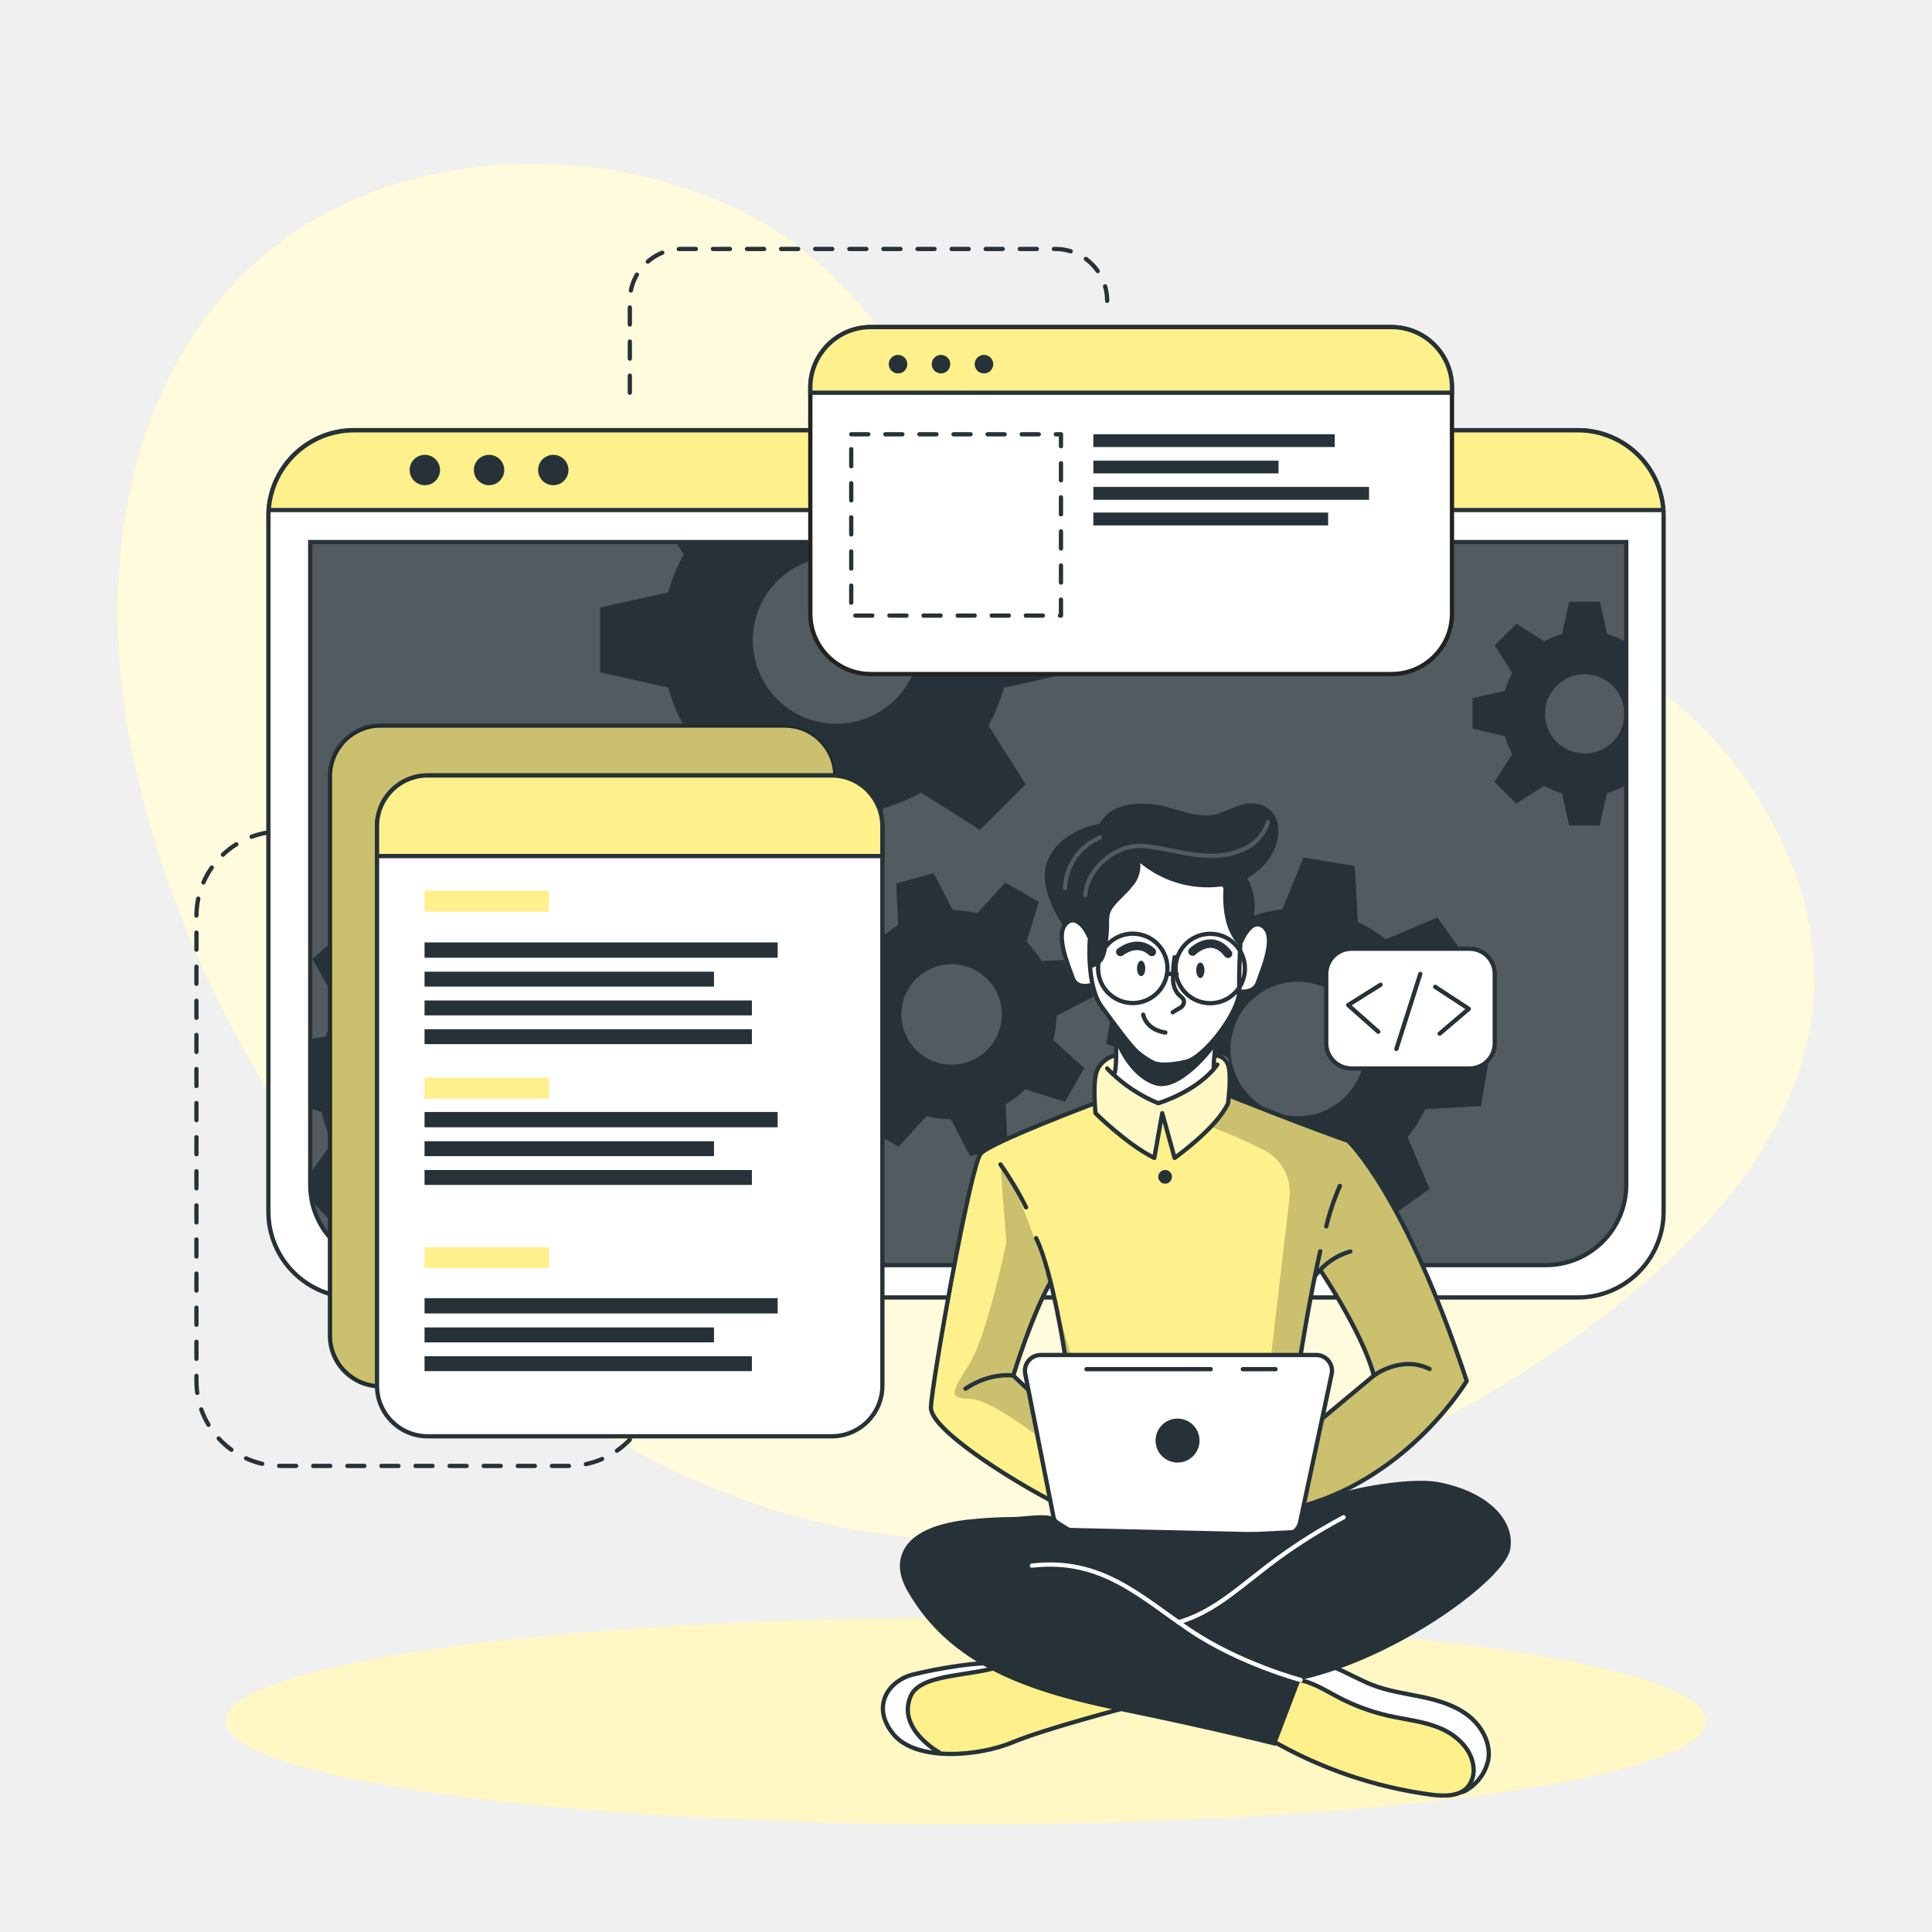
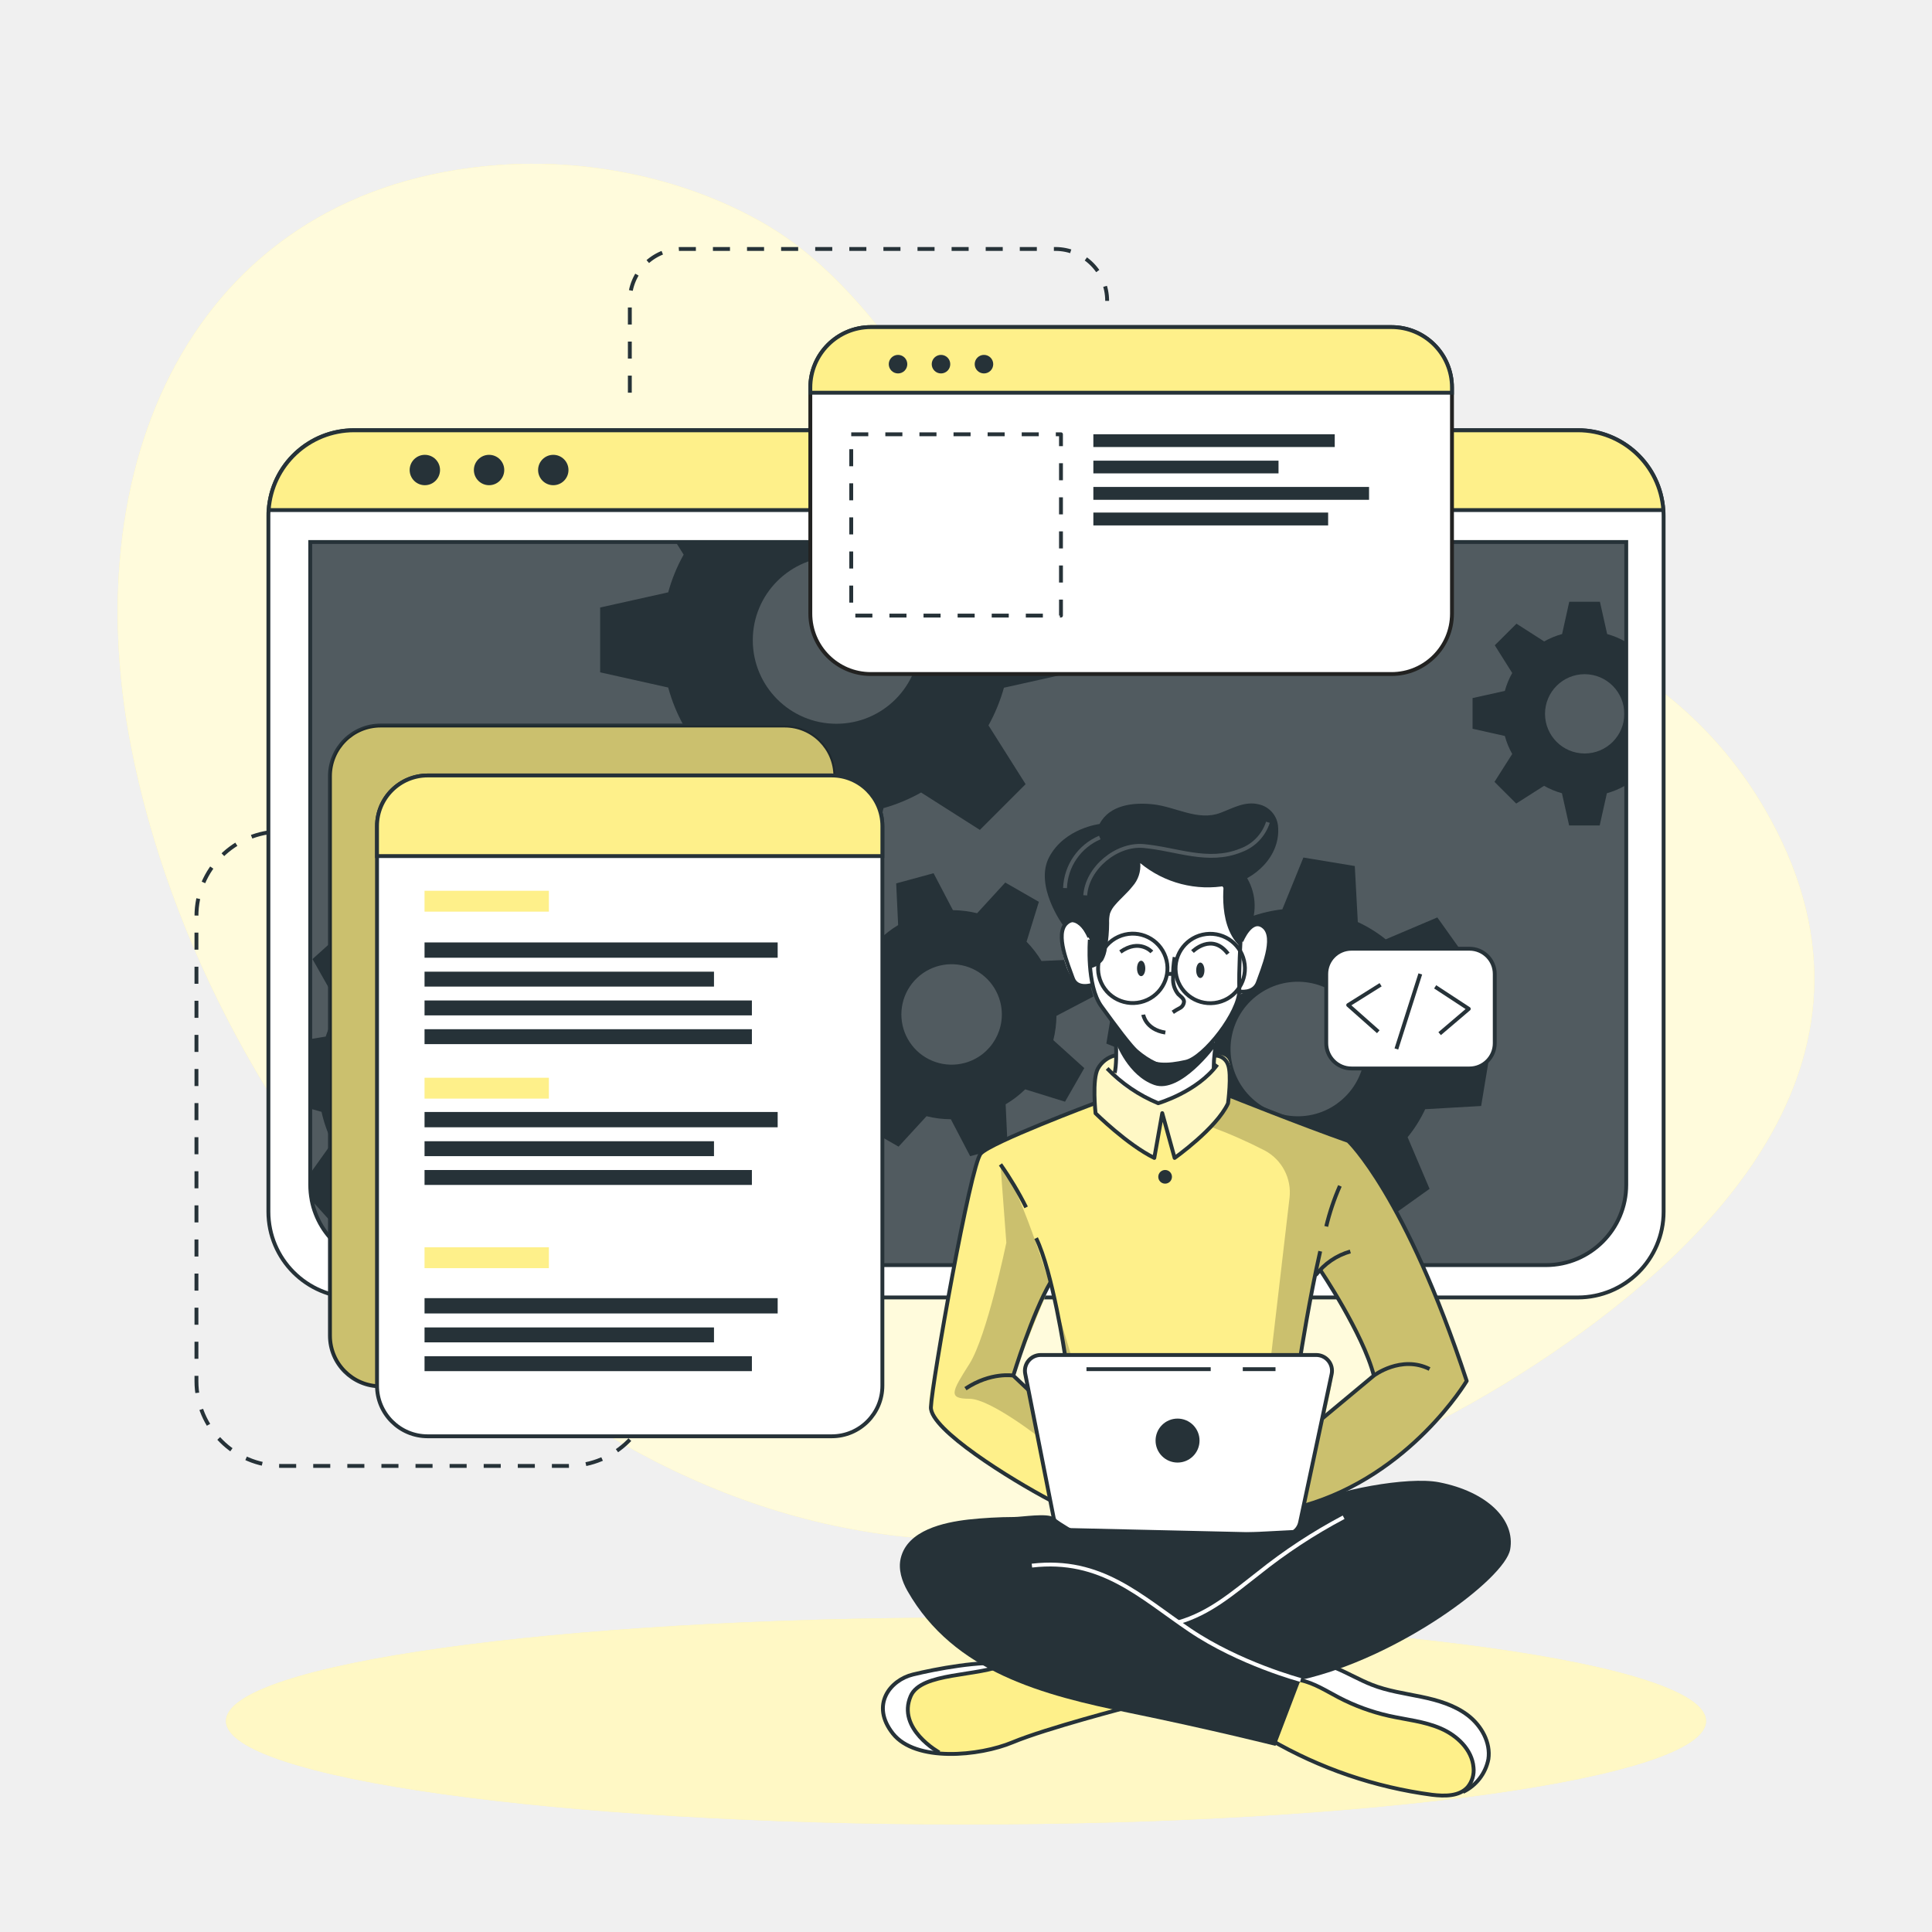
<svg xmlns="http://www.w3.org/2000/svg" viewBox="0 0 500 500">
  <g id="freepik--background-simple--inject-2">
    <path d="M456.55,209.11c-48.74-83.48-180.95-53.75-207.95-94.35C234.77,94,219.3,69.87,196.86,57.34c-21.39-12-46.19-16.21-67.81-14.63C51.84,48.36,19.11,117.44,33.94,193.3,53.74,294.49,143.44,397.86,250,398.58,305.74,399,359,379,400.7,350.87l.93-.63C443.33,321.85,493.77,272.84,456.55,209.11Z" style="fill:#FEF08A" />
    <path d="M456.55,209.11c-48.74-83.48-180.95-53.75-207.95-94.35C234.77,94,219.3,69.87,196.86,57.34c-21.39-12-46.19-16.21-67.81-14.63C51.84,48.36,19.11,117.44,33.94,193.3,53.74,294.49,143.44,397.86,250,398.58,305.74,399,359,379,400.7,350.87l.93-.63C443.33,321.85,493.77,272.84,456.55,209.11Z" style="fill:#fff;opacity:0.7" />
  </g>
  <g id="freepik--Lines--inject-2">
-     <path d="M78.19,215.18H72.77a21.93,21.93,0,0,0-21.93,21.93V357.45a21.93,21.93,0,0,0,21.93,21.93h74.36a21.93,21.93,0,0,0,21.93-21.93h0" style="fill:none;stroke:#263238;stroke-linecap:round;stroke-linejoin:round;stroke-width:1.103px;stroke-dasharray:4.412" />
-     <path d="M163,101.63V77.86A13.43,13.43,0,0,1,176.4,64.43h96.7a13.43,13.43,0,0,1,13.43,13.43h0" style="fill:none;stroke:#263238;stroke-linecap:round;stroke-linejoin:round;stroke-width:1.103px;stroke-dasharray:4.412" />
+     <path d="M78.19,215.18H72.77a21.93,21.93,0,0,0-21.93,21.93V357.45a21.93,21.93,0,0,0,21.93,21.93h74.36a21.93,21.93,0,0,0,21.93-21.93h0" style="fill:none;stroke:#263238;strokeLinecap:round;stroke-linejoin:round;strokeWidth:1.103px;stroke-dasharray:4.412" />
+     <path d="M163,101.63V77.86A13.43,13.43,0,0,1,176.4,64.43h96.7a13.43,13.43,0,0,1,13.43,13.43h0" style="fill:none;stroke:#263238;strokeLinecap:round;stroke-linejoin:round;strokeWidth:1.103px;stroke-dasharray:4.412" />
  </g>
  <g id="freepik--Shadow--inject-2">
    <ellipse cx="250" cy="445.4" rx="191.52" ry="26.76" style="fill:#FEF08A" />
    <ellipse cx="250" cy="445.4" rx="191.52" ry="26.76" style="fill:#fff;opacity:0.5" />
  </g>
  <g id="freepik--Window--inject-2">
-     <path d="M430.54,133.52V313.58a22.2,22.2,0,0,1-22.19,22.2H91.65a22.2,22.2,0,0,1-22.19-22.2V133.52c0-.53,0-1,.07-1.56a22.18,22.18,0,0,1,22.12-20.64h316.7A22.18,22.18,0,0,1,430.47,132C430.52,132.48,430.54,133,430.54,133.52Z" style="fill:#fff;stroke:#263238;stroke-linecap:round;stroke-linejoin:round;stroke-width:1.103px" />
+     <path d="M430.54,133.52V313.58a22.2,22.2,0,0,1-22.19,22.2H91.65a22.2,22.2,0,0,1-22.19-22.2V133.52c0-.53,0-1,.07-1.56a22.18,22.18,0,0,1,22.12-20.64h316.7A22.18,22.18,0,0,1,430.47,132C430.52,132.48,430.54,133,430.54,133.52Z" style="fill:#fff;stroke:#263238;strokeLinecap:round;stroke-linejoin:round;strokeWidth:1.103px" />
    <path d="M80.26,140.28H420.87a0,0,0,0,1,0,0V306.61a20.8,20.8,0,0,1-20.8,20.8h-299a20.8,20.8,0,0,1-20.8-20.8V140.28a0,0,0,0,1,0,0Z" style="fill:#263238" />
    <path d="M420.88,140.28V306.61a20.69,20.69,0,0,1-20.57,20.8H100.83a20.69,20.69,0,0,1-20.57-20.8V140.28Z" style="fill:#fff;opacity:0.2" />
-     <path d="M430.47,132H69.53a22.18,22.18,0,0,1,22.12-20.64h316.7A22.18,22.18,0,0,1,430.47,132Z" style="fill:#FEF08A;stroke:#263238;stroke-miterlimit:10;stroke-width:1.103px" />
+     <path d="M430.47,132H69.53a22.18,22.18,0,0,1,22.12-20.64h316.7A22.18,22.18,0,0,1,430.47,132Z" style="fill:#FEF08A;stroke:#263238;stroke-miterlimit:10;strokeWidth:1.103px" />
    <path d="M113.88,121.64a3.93,3.93,0,1,1-3.93-3.93A3.93,3.93,0,0,1,113.88,121.64Z" style="fill:#263238" />
    <path d="M130.5,121.64a3.93,3.93,0,1,1-3.93-3.93A3.93,3.93,0,0,1,130.5,121.64Z" style="fill:#263238" />
    <circle cx="143.19" cy="121.64" r="3.93" style="fill:#263238" />
-     <path d="M420.87,140.28V306.61a20.8,20.8,0,0,1-20.8,20.8h-299a20.8,20.8,0,0,1-20.4-16.76v-.06a21,21,0,0,1-.38-4V140.28Z" style="fill:none;stroke:#263238;stroke-miterlimit:10;stroke-width:1.103px" />
+     <path d="M420.87,140.28V306.61a20.8,20.8,0,0,1-20.8,20.8h-299a20.8,20.8,0,0,1-20.4-16.76v-.06a21,21,0,0,1-.38-4V140.28Z" style="fill:none;stroke:#263238;stroke-miterlimit:10;strokeWidth:1.103px" />
    <path d="M420.55,166a20.94,20.94,0,0,0-4.62-1.91l-1.87-8.35h-7.94l-1.85,8.35a20.25,20.25,0,0,0-4.64,1.91l-7.17-4.59L386.85,167l4.51,7.17a20.35,20.35,0,0,0-1.91,4.64l-8.35,1.85v7.94l8.35,1.87a20,20,0,0,0,1.91,4.66l-4.59,7.22,5.62,5.61,7.21-4.59a20.39,20.39,0,0,0,4.63,1.92l1.86,8.34H414l1.86-8.34a20.78,20.78,0,0,0,4.62-1.92l.37.24V165.8Zm-10.44,29a10.26,10.26,0,1,1,10.26-10.25A10.25,10.25,0,0,1,410.11,195Z" style="fill:#263238" />
    <path d="M277.45,174.05V157.31l-17.6-3.91a45.51,45.51,0,0,0-4-9.77l2.13-3.35h-83.1l2.05,3.26a43,43,0,0,0-4,9.76l-17.61,3.92V174l17.61,3.93a43.65,43.65,0,0,0,4,9.84l-9.67,15.21,11.85,11.84,15.2-9.68a44.38,44.38,0,0,0,9.77,4.05L208,226.74H224.7l3.94-17.59a44.64,44.64,0,0,0,9.74-4.05l15.21,9.68,11.84-11.84-9.61-15.21a45.87,45.87,0,0,0,4-9.75Zm-61,13.26a21.63,21.63,0,1,1,21.63-21.63A21.62,21.62,0,0,1,216.45,187.31Z" style="fill:#263238" />
    <path d="M166.38,289l.71-13.29-13.77-3.88a37.21,37.21,0,0,0-2.82-7.9l8.32-11.68-8.92-9.89-12.46,7a36.51,36.51,0,0,0-7.59-3.63l-2.38-14.12L114.19,231l-3.84,13.81a35,35,0,0,0-7.9,2.8l-11.67-8.31-9.91,8.91,7.06,12.47a35,35,0,0,0-3.64,7.58l-4,.66v18l2.92.82A34.6,34.6,0,0,0,86,295.65l-5.74,8.05.38,6.89v.06l5.93,6.57,12.48-7.05a34.66,34.66,0,0,0,7.61,3.67L109,327.4h0l.11.57,13.28.7.35-1.27h0l3.49-12.53a35.53,35.53,0,0,0,7.94-2.8l11.65,8.3,9.9-8.9-7-12.48a34.53,34.53,0,0,0,3.59-7.57Zm-35.27-20.75a17.2,17.2,0,1,0-1.28,24.28A17.2,17.2,0,0,0,131.11,268.29Z" style="fill:#263238" />
    <path d="M272.6,269.19a27.25,27.25,0,0,0,.81-6.29l9.55-5-2.64-9.69-10.78.5a27.27,27.27,0,0,0-3.87-5l3.19-10.31-8.7-5-7.28,7.94a28.8,28.8,0,0,0-6.27-.8l-5-9.55-9.68,2.63.51,10.79a27.24,27.24,0,0,0-5,3.87l-10.32-3.19-5,8.69,8,7.27a26,26,0,0,0-.79,6.27l-9.57,5,2.64,9.68,10.8-.51a25.39,25.39,0,0,0,3.85,5l-3.21,10.26,8.71,5,7.24-7.88a26.12,26.12,0,0,0,6.29.79l5,9.56,9.68-2.63-.43-9.22-.07-1.58a26.41,26.41,0,0,0,5.06-3.87l10.31,3.2,4.26-7.44.72-1.26Zm-22.87,5.88a13,13,0,1,1,9.1-15.9A13,13,0,0,1,249.73,275.07Z" style="fill:#263238" />
    <path d="M383.32,286.23l2.2-13.3-13.46-5.41a35.27,35.27,0,0,0-1.93-8.3l9.69-10.79-7.84-11-13.36,5.67a35.38,35.38,0,0,0-7.22-4.48l-.78-14.49-13.3-2.2-5.45,13.4a37.15,37.15,0,0,0-8.27,1.95l-10.82-9.69-10.95,7.84,5.68,13.35a36.24,36.24,0,0,0-4.05,6.29c-.15.31-.31.62-.45.93l-14.48.8-2.21,13.28,2.18.88,11.28,4.55a35.18,35.18,0,0,0,1.93,8.26L292,294.63l7.85,11,13.35-5.7a35.06,35.06,0,0,0,7.21,4.52l.75,14.42,13.29,2.2,5.44-13.3a35.13,35.13,0,0,0,8.28-1.94l10.8,9.69,11-7.85-5.68-13.36a34.78,34.78,0,0,0,4.55-7.25Zm-37.3-.6a17.41,17.41,0,1,1,4-24.29A17.41,17.41,0,0,1,346,285.63Z" style="fill:#263238" />
  </g>
  <g id="freepik--Graphics--inject-2">
-     <rect x="85.39" y="187.77" width="130.8" height="171.01" rx="13.11" style="fill:#FEF08A;stroke:#263238;stroke-miterlimit:10;stroke-width:1.103px" />
+     <rect x="85.39" y="187.77" width="130.8" height="171.01" rx="13.11" style="fill:#FEF08A;stroke:#263238;stroke-miterlimit:10;strokeWidth:1.103px" />
    <rect x="85.39" y="187.77" width="130.8" height="171.01" rx="13.11" style="opacity:0.2" />
-     <path d="M228.36,213.8V358.59a13.11,13.11,0,0,1-13.11,13.12H110.67a13.11,13.11,0,0,1-13.1-13.12V213.8a13.11,13.11,0,0,1,13.1-13.11H215.25A13.11,13.11,0,0,1,228.36,213.8Z" style="fill:#fff;stroke:#263238;stroke-linecap:round;stroke-linejoin:round;stroke-width:1.103px" />
-     <path d="M228.36,213.8v7.75H97.57V213.8a13.11,13.11,0,0,1,13.1-13.11H215.25A13.11,13.11,0,0,1,228.36,213.8Z" style="fill:#FEF08A;stroke:#263238;stroke-miterlimit:10;stroke-width:1.103px" />
+     <path d="M228.36,213.8V358.59a13.11,13.11,0,0,1-13.11,13.12H110.67a13.11,13.11,0,0,1-13.1-13.12V213.8a13.11,13.11,0,0,1,13.1-13.11H215.25A13.11,13.11,0,0,1,228.36,213.8Z" style="fill:#fff;stroke:#263238;strokeLinecap:round;stroke-linejoin:round;strokeWidth:1.103px" />
+     <path d="M228.36,213.8v7.75H97.57V213.8a13.11,13.11,0,0,1,13.1-13.11H215.25A13.11,13.11,0,0,1,228.36,213.8Z" style="fill:#FEF08A;stroke:#263238;stroke-miterlimit:10;strokeWidth:1.103px" />
    <rect x="109.87" y="230.53" width="32.18" height="5.4" style="fill:#FEF08A" />
    <rect x="109.87" y="278.92" width="32.18" height="5.4" style="fill:#FEF08A" />
    <rect x="109.87" y="322.8" width="32.18" height="5.4" style="fill:#FEF08A" />
    <rect x="109.87" y="243.9" width="91.39" height="3.96" style="fill:#263238" />
    <rect x="109.87" y="251.47" width="74.91" height="3.86" style="fill:#263238" />
    <rect x="109.87" y="258.92" width="84.72" height="3.86" style="fill:#263238" />
    <rect x="109.87" y="266.36" width="84.72" height="3.86" style="fill:#263238" />
    <rect x="109.87" y="287.78" width="91.39" height="3.96" style="fill:#263238" />
    <rect x="109.87" y="295.35" width="74.91" height="3.86" style="fill:#263238" />
    <rect x="109.87" y="302.8" width="84.72" height="3.86" style="fill:#263238" />
    <rect x="109.87" y="335.96" width="91.39" height="3.96" style="fill:#263238" />
    <rect x="109.87" y="343.54" width="74.91" height="3.86" style="fill:#263238" />
    <rect x="109.87" y="350.99" width="84.72" height="3.86" style="fill:#263238" />
-     <path d="M375.77,100.29v58.52a15.63,15.63,0,0,1-15.64,15.63H225.35a15.63,15.63,0,0,1-15.64-15.63V100.29a15.65,15.65,0,0,1,15.64-15.64H360.13A15.64,15.64,0,0,1,375.77,100.29Z" style="fill:#fff;stroke:#222221;stroke-miterlimit:10;stroke-width:1.103px" />
-     <path d="M375.77,100.29v1.34H209.71v-1.34a15.65,15.65,0,0,1,15.64-15.64H360.13A15.64,15.64,0,0,1,375.77,100.29Z" style="fill:#FEF08A;stroke:#263238;stroke-miterlimit:10;stroke-width:1.103px" />
+     <path d="M375.77,100.29v58.52a15.63,15.63,0,0,1-15.64,15.63H225.35a15.63,15.63,0,0,1-15.64-15.63V100.29a15.65,15.65,0,0,1,15.64-15.64H360.13A15.64,15.64,0,0,1,375.77,100.29Z" style="fill:#fff;stroke:#222221;stroke-miterlimit:10;strokeWidth:1.103px" />
+     <path d="M375.77,100.29v1.34H209.71v-1.34a15.65,15.65,0,0,1,15.64-15.64H360.13A15.64,15.64,0,0,1,375.77,100.29Z" style="fill:#FEF08A;stroke:#263238;stroke-miterlimit:10;strokeWidth:1.103px" />
    <path d="M234.11,95.94a2.4,2.4,0,1,1,0-3.39A2.41,2.41,0,0,1,234.11,95.94Z" style="fill:#263238" />
    <path d="M245.23,95.94a2.4,2.4,0,1,1,0-3.39A2.41,2.41,0,0,1,245.23,95.94Z" style="fill:#263238" />
    <path d="M256.35,95.94a2.4,2.4,0,1,1,0-3.39A2.41,2.41,0,0,1,256.35,95.94Z" style="fill:#263238" />
-     <rect x="220.3" y="112.39" width="54.28" height="46.92" style="fill:none;stroke:#263238;stroke-linecap:round;stroke-linejoin:round;stroke-width:1.103px;stroke-dasharray:4.412" />
+     <rect x="220.3" y="112.39" width="54.28" height="46.92" style="fill:none;stroke:#263238;strokeLinecap:round;stroke-linejoin:round;strokeWidth:1.103px;stroke-dasharray:4.412" />
    <rect x="282.96" y="112.39" width="62.47" height="3.3" style="fill:#263238" />
    <rect x="282.96" y="119.22" width="47.92" height="3.29" style="fill:#263238" />
    <rect x="282.96" y="126.02" width="71.35" height="3.33" style="fill:#263238" />
    <rect x="282.96" y="132.65" width="60.76" height="3.33" style="fill:#263238" />
-     <rect x="343.23" y="245.53" width="43.61" height="30.99" rx="6.53" style="fill:#fff;stroke:#263238;stroke-linecap:round;stroke-linejoin:round;stroke-width:1.103px" />
-     <polyline points="357.3 254.85 348.91 260.11 356.7 267.01" style="fill:none;stroke:#263238;stroke-linecap:round;stroke-linejoin:round;stroke-width:1.103px" />
-     <polyline points="372.58 267.51 380.12 261.09 371.42 255.39" style="fill:none;stroke:#263238;stroke-linecap:round;stroke-linejoin:round;stroke-width:1.103px" />
-     <line x1="361.38" y1="271.47" x2="367.57" y2="252.05" style="fill:none;stroke:#263238;stroke-linecap:round;stroke-linejoin:round;stroke-width:1.103px" />
+     <rect x="343.23" y="245.53" width="43.61" height="30.99" rx="6.53" style="fill:#fff;stroke:#263238;strokeLinecap:round;stroke-linejoin:round;strokeWidth:1.103px" />
+     <polyline points="357.3 254.85 348.91 260.11 356.7 267.01" style="fill:none;stroke:#263238;strokeLinecap:round;stroke-linejoin:round;strokeWidth:1.103px" />
+     <polyline points="372.58 267.51 380.12 261.09 371.42 255.39" style="fill:none;stroke:#263238;strokeLinecap:round;stroke-linejoin:round;strokeWidth:1.103px" />
+     <line x1="361.38" y1="271.47" x2="367.57" y2="252.05" style="fill:none;stroke:#263238;strokeLinecap:round;stroke-linejoin:round;strokeWidth:1.103px" />
  </g>
  <g id="freepik--Character--inject-2">
    <path d="M296.86,440.47s-29,8.31-33.05,9.75c-3.68,1.3-13.66,4.8-21.15,3.71a15.89,15.89,0,0,1-2.14-.46c-7.59-2.26-11-4.37-12-9.14s2.78-8.29,6.42-10.54,23.38-4.6,23.38-4.6l4.77,1.4h0Z" style="fill:#FEF08A" />
    <path d="M242.66,453.93a15.89,15.89,0,0,1-2.14-.46c-7.59-2.26-11-4.37-12-9.14s2.78-8.29,6.42-10.54,23.38-4.6,23.38-4.6l4.77,1.4c-4.32,2-20.4,3.09-23.91,5.11s-5.2,5.82-3.13,11C237.16,449.4,240.12,452.05,242.66,453.93Z" style="fill:#fff" />
-     <path d="M292.5,441.65s-21.78,5.64-30.42,9.25-25.11,5.19-31-2.25-.68-13.86,5.19-15.29,17.74-3.68,24.22-2.77" style="fill:none;stroke:#263238;stroke-linecap:round;stroke-linejoin:round;stroke-width:1.103px" />
-     <path d="M243.09,453.54s-11.08-6.08-7.4-14.6c2.72-6.28,17.5-4.92,24.82-8.35" style="fill:none;stroke:#263238;stroke-linecap:round;stroke-linejoin:round;stroke-width:1.103px" />
+     <path d="M292.5,441.65s-21.78,5.64-30.42,9.25-25.11,5.19-31-2.25-.68-13.86,5.19-15.29,17.74-3.68,24.22-2.77" style="fill:none;stroke:#263238;strokeLinecap:round;stroke-linejoin:round;strokeWidth:1.103px" />
+     <path d="M243.09,453.54s-11.08-6.08-7.4-14.6c2.72-6.28,17.5-4.92,24.82-8.35" style="fill:none;stroke:#263238;strokeLinecap:round;stroke-linejoin:round;strokeWidth:1.103px" />
    <path d="M385.19,455.28c-.3,3-1.35,5.81-4.35,7.58-2,1.18-4.84,1.88-8.91,1.84-10.17-.13-29.29-7.4-29.29-7.4l-17.9-9.9,9.31-14.73,2.55-4,6.58,1.48s5.45,3.09,10.93,5.55,18.79,3,23.48,6.77S385.7,450.34,385.19,455.28Z" style="fill:#FEF08A" />
    <path d="M385.19,455.28c-.3,3-1.35,5.81-4.35,7.58a13.39,13.39,0,0,0-.5-8.94c-2-4.49-8.51-8.45-17.07-9.11s-15.11-4.66-18.54-6.45c-2.68-1.39-8.33-4.43-10.68-5.69l2.55-4,6.58,1.48s5.45,3.09,10.93,5.55,18.79,3,23.48,6.77S385.7,450.34,385.19,455.28Z" style="fill:#fff" />
-     <path d="M328.71,450.18a112.86,112.86,0,0,0,41.9,14.31c3.26.39,7.05.45,9.23-2a6.82,6.82,0,0,0,1.5-5.11c-.39-4.6-4.26-8.24-8.5-10.07s-8.91-2.25-13.42-3.26a53.38,53.38,0,0,1-12.9-4.72c-3.24-1.69-6.37-3.74-9.94-4.5s-7.82.16-9.73,3.28" style="fill:none;stroke:#263238;stroke-linecap:round;stroke-linejoin:round;stroke-width:1.103px" />
-     <path d="M378.64,463.74a11.92,11.92,0,0,0,6.55-8.46c.65-4.33-1.82-8.69-5.29-11.35s-7.82-3.92-12.11-4.81S359.11,437.63,355,436c-6.27-2.46-12.46-7.3-19-5.57" style="fill:none;stroke:#263238;stroke-linecap:round;stroke-linejoin:round;stroke-width:1.103px" />
+     <path d="M328.71,450.18a112.86,112.86,0,0,0,41.9,14.31c3.26.39,7.05.45,9.23-2a6.82,6.82,0,0,0,1.5-5.11c-.39-4.6-4.26-8.24-8.5-10.07s-8.91-2.25-13.42-3.26a53.38,53.38,0,0,1-12.9-4.72c-3.24-1.69-6.37-3.74-9.94-4.5s-7.82.16-9.73,3.28" style="fill:none;stroke:#263238;strokeLinecap:round;stroke-linejoin:round;strokeWidth:1.103px" />
+     <path d="M378.64,463.74a11.92,11.92,0,0,0,6.55-8.46c.65-4.33-1.82-8.69-5.29-11.35s-7.82-3.92-12.11-4.81S359.11,437.63,355,436c-6.27-2.46-12.46-7.3-19-5.57" style="fill:none;stroke:#263238;strokeLinecap:round;stroke-linejoin:round;strokeWidth:1.103px" />
    <path d="M348.91,295.26l-30.29-11.52-.38-.15s.11-.8.2-2c.19-2.42.29-6.36-.85-7.69-1.69-2-6.47-.32-11.14-2.46s-13.3,1.69-13.3,1.69-6.24-1.15-9,3.35c-1.4,3.63-.92,9-.92,9l-.57.2c-3.61,1.35-23.25,8.74-27.4,11.71-4.59,3.25-9.67,36.62-11.3,46.42s-4.53,18.63-3.06,22,22.57,19.62,34.71,23.81,55.19,3,55.19,3,.7-.19,1.95-.59c7.28-2.34,33.11-12,46.82-34.68C379.59,357.39,366.31,313.86,348.91,295.26Zm-81.84,56.13c-2.23,1.58-1,7.7-1,7.7l-3.79-3.34,9.52-23.41,4.06,18S269.3,349.82,267.07,351.39Zm76.16,14.87c-1.05.54,3-10.71,1.08-13.26s-7.71-2.31-7.71-2.31l.49-3.07,3.43-17.6,1.14-1.35s11.78,20.19,13.89,27.31C355.55,356,342.71,366.26,343.23,366.26Z" style="fill:#FEF08A" />
    <path d="M291.72,222.25l-15.64,16.6s-2.15,1.91-1.3,6.72,2.85,9,4.36,9.28a21.37,21.37,0,0,0,3.62.32s3.35,7.26,5.73,10.11c0,0,.82,11.21.38,14.32,0,0,5.62,4.91,10.91,5.53s13.46-7.48,13.46-7.48l2-9.92s4.8-7.28,5.12-9.22,2.52-1.44,3.6-2.4,3.57-5.23,4-9.27.44-8.68-4.25-7.32c-4.07-1.09-1.52-9.69-1.52-9.69l-7.15-6.3Z" style="fill:#fff" />
    <path d="M318.62,283.74a17.67,17.67,0,0,1-.81,1.81c-2.58,4.86-13.82,14.13-13.82,14.13l-3.4-10.45-1.86,10.45c-3.75-1.64-15.19-11.55-15.19-11.55s-.39-.93-.86-2.38l.57-.2s-.48-5.41.92-9c2.74-4.5,9-3.35,9-3.35s8.63-3.83,13.3-1.69,9.45.48,11.14,2.46.65,9.66.65,9.66Z" style="fill:#fff;opacity:0.5" />
    <path d="M348.91,295.26l-30.29-11.52-.38-.15s.11-.8.2-2l-.63,3.93-4.48,6.08a124,124,0,0,1,14,6.16A12.28,12.28,0,0,1,333.73,310l-5.58,47.75-2.29,27.11,6.91,7.17c7.28-2.34,33.11-12,46.82-34.68C379.59,357.39,366.31,313.86,348.91,295.26Zm-5.68,71c-1.05.54,3-10.71,1.08-13.26s-7.71-2.31-7.71-2.31l.49-3.07,3.43-17.6,1.14-1.35s11.78,20.19,13.89,27.31C355.55,356,342.71,366.26,343.23,366.26Z" style="opacity:0.2" />
    <path d="M277.87,353l-4.71-15.74s-8.45-28.81-14.24-35.91l1.52,20.26s-5,24.2-9.57,31.39-5.59,9,0,9,19.2,10.84,19.2,10.84l-1.05-9ZM266,359.09l-3.79-3.34,9.52-23.41,4.06,18s-6.52-.49-8.75,1.08S266,359.09,266,359.09Z" style="opacity:0.2" />
-     <path d="M288.49,265.28s.86,8.49,0,12.37" style="fill:none;stroke:#263238;stroke-linecap:round;stroke-linejoin:round;stroke-width:1.103px" />
-     <path d="M314.11,276.51a36.53,36.53,0,0,1,.94-8.11" style="fill:none;stroke:#263238;stroke-linecap:round;stroke-linejoin:round;stroke-width:1.103px" />
-     <path d="M316.38,228.58s5.14,6.45,4.87,11.33-.65,10.66-.52,16.32-9.09,17.52-13.83,18.57-8.82,1.32-11.85-1.71-6.06-7.24-10-12.64-3-17.25-3-17.25" style="fill:none;stroke:#263238;stroke-linecap:round;stroke-linejoin:round;stroke-width:1.103px" />
-     <path d="M304,247.71a26.82,26.82,0,0,0-.4,5.37,6.05,6.05,0,0,0,1.32,4.2c.57.58,1.39,1.05,1.5,1.85a2,2,0,0,1-1.06,1.75,15.55,15.55,0,0,0-1.85,1.1" style="fill:none;stroke:#263238;stroke-linecap:round;stroke-linejoin:round;stroke-width:1.103px" />
-     <path d="M295.87,262.6s.59,3.83,5.72,4.63" style="fill:none;stroke:#263238;stroke-linecap:round;stroke-linejoin:round;stroke-width:1.103px" />
+     <path d="M288.49,265.28s.86,8.49,0,12.37" style="fill:none;stroke:#263238;strokeLinecap:round;stroke-linejoin:round;strokeWidth:1.103px" />
+     <path d="M314.11,276.51a36.53,36.53,0,0,1,.94-8.11" style="fill:none;stroke:#263238;strokeLinecap:round;stroke-linejoin:round;strokeWidth:1.103px" />
+     <path d="M316.38,228.58s5.14,6.45,4.87,11.33-.65,10.66-.52,16.32-9.09,17.52-13.83,18.57-8.82,1.32-11.85-1.71-6.06-7.24-10-12.64-3-17.25-3-17.25" style="fill:none;stroke:#263238;strokeLinecap:round;stroke-linejoin:round;strokeWidth:1.103px" />
+     <path d="M304,247.71a26.82,26.82,0,0,0-.4,5.37,6.05,6.05,0,0,0,1.32,4.2c.57.58,1.39,1.05,1.5,1.85a2,2,0,0,1-1.06,1.75,15.55,15.55,0,0,0-1.85,1.1" style="fill:none;stroke:#263238;strokeLinecap:round;stroke-linejoin:round;strokeWidth:1.103px" />
+     <path d="M295.87,262.6s.59,3.83,5.72,4.63" style="fill:none;stroke:#263238;strokeLinecap:round;stroke-linejoin:round;strokeWidth:1.103px" />
    <path d="M296.4,250.63c0,1.11-.48,2-1.07,2s-1.07-.89-1.07-2,.48-2,1.07-2S296.4,249.53,296.4,250.63Z" style="fill:#263238" />
    <path d="M311.71,251.11c0,1.11-.48,2-1.07,2s-1.07-.9-1.07-2,.48-2,1.07-2S311.71,250,311.71,251.11Z" style="fill:#263238" />
-     <path d="M308.62,246.26s5-5,9.19.58" style="fill:none;stroke:#263238;stroke-linecap:round;stroke-linejoin:round;stroke-width:2.206px" />
-     <path d="M298.09,246.36s-3.16-3.54-8.14,0" style="fill:none;stroke:#263238;stroke-linecap:round;stroke-linejoin:round;stroke-width:2.206px" />
+     <path d="M308.62,246.26s5-5,9.19.58" style="fill:none;stroke:#263238;strokeLinecap:round;stroke-linejoin:round;strokeWidth:2.206px" />
+     <path d="M298.09,246.36s-3.16-3.54-8.14,0" style="fill:none;stroke:#263238;strokeLinecap:round;stroke-linejoin:round;strokeWidth:2.206px" />
    <path d="M288.87,270s3.05,8.4,9.86,10.79,15.85-10,15.85-10l-.47-1.61s-5.93,7.7-12.52,6.39-13.1-10.25-13.1-10.25Z" style="fill:#263238" />
-     <path d="M282.76,254.85s-4.06,1.43-5.14-1.73-4.78-11.49-1.54-14.27,5.84,3.67,5.84,3.67" style="fill:none;stroke:#263238;stroke-linecap:round;stroke-linejoin:round;stroke-width:1.103px" />
-     <path d="M320.72,256.57s3.77.76,4.85-2.4,4.78-11.49,1.54-14.27-5.84,3.67-5.84,3.67" style="fill:none;stroke:#263238;stroke-linecap:round;stroke-linejoin:round;stroke-width:1.103px" />
+     <path d="M282.76,254.85s-4.06,1.43-5.14-1.73-4.78-11.49-1.54-14.27,5.84,3.67,5.84,3.67" style="fill:none;stroke:#263238;strokeLinecap:round;stroke-linejoin:round;strokeWidth:1.103px" />
+     <path d="M320.72,256.57s3.77.76,4.85-2.4,4.78-11.49,1.54-14.27-5.84,3.67-5.84,3.67" style="fill:none;stroke:#263238;strokeLinecap:round;stroke-linejoin:round;strokeWidth:1.103px" />
    <path d="M281.92,250.63a5.62,5.62,0,0,0,3.56-2.1,8.74,8.74,0,0,0,1-3.19,37.59,37.59,0,0,0,.56-6.44,8.81,8.81,0,0,1,.23-2.51,6.6,6.6,0,0,1,1.36-2.23c1.41-1.66,3.12-3.06,4.47-4.78a8,8,0,0,0,2-6,27.45,27.45,0,0,0,22.47,5.81c7.15-1.4,14-7.67,13.17-15.55a6.37,6.37,0,0,0-5-5.48c-3.53-.88-6.7,1-9.9,2.21-5.83,2.2-11.54-1.58-17.43-2.21-5-.55-11.23.08-13.85,5.09,0,0-9,1.06-13,8.5s3.57,17.73,3.57,17.73,3-3.68,6.93,3.76Z" style="fill:#263238" />
    <path d="M317,226.68s-2.34,12.2,3.77,18.11c0,0,1.34-3.67,2.69-4.57a14.13,14.13,0,0,0-1.07-13.54C317.87,219.58,317,226.68,317,226.68Z" style="fill:#263238" />
-     <path d="M328.14,212.8a11.49,11.49,0,0,1-7,7.27c-8.48,3.46-16.71-.37-25.21-1.12-6.93-.62-14.58,5.64-15.07,12.76" style="fill:none;stroke:#fff;stroke-linecap:round;stroke-linejoin:round;stroke-width:1.103px;opacity:0.2" />
-     <path d="M275.63,229.83a14.81,14.81,0,0,1,9-13.08" style="fill:none;stroke:#fff;stroke-linecap:round;stroke-linejoin:round;stroke-width:1.103px;opacity:0.2" />
-     <path d="M286.53,276.51a38.71,38.71,0,0,0,13.21,9s10.15-2.95,15.31-10" style="fill:none;stroke:#263238;stroke-linecap:round;stroke-linejoin:round;stroke-width:1.103px" />
-     <circle cx="293.15" cy="250.63" r="8.98" transform="translate(-77.79 145.02) rotate(-24.64)" style="fill:none;stroke:#263238;stroke-linecap:round;stroke-linejoin:round;stroke-width:1.103px" />
-     <circle cx="313.22" cy="250.63" r="8.98" transform="translate(-28.22 40.06) rotate(-7)" style="fill:none;stroke:#263238;stroke-linecap:round;stroke-linejoin:round;stroke-width:1.103px" />
-     <path d="M288.49,273.16a7,7,0,0,0-4.33,3.35c-1.59,2.8-.63,11.61-.63,11.61s8.21,8.12,15.2,11.55l2.06-11.59,3.2,11.59s10.82-7.65,13.82-14.12c0,0,1-7.55,0-10a3.47,3.47,0,0,0-3.23-2.37" style="fill:none;stroke:#263238;stroke-linecap:round;stroke-linejoin:round;stroke-width:1.103px" />
-     <path d="M275.63,350.7s-3.21-21.5-7.48-30.27" style="fill:none;stroke:#263238;stroke-linecap:round;stroke-linejoin:round;stroke-width:1.103px" />
-     <path d="M258.92,301.35a87,87,0,0,1,6.64,11.11" style="fill:none;stroke:#263238;stroke-linecap:round;stroke-linejoin:round;stroke-width:1.103px" />
-     <path d="M343.23,317.4a62.1,62.1,0,0,1,3.53-10.49" style="fill:none;stroke:#263238;stroke-linecap:round;stroke-linejoin:round;stroke-width:1.103px" />
-     <path d="M336.6,350.7s2.31-14.74,5.07-26.88" style="fill:none;stroke:#263238;stroke-linecap:round;stroke-linejoin:round;stroke-width:1.103px" />
-     <path d="M340.52,330a17,17,0,0,1,8.94-6.12" style="fill:none;stroke:#263238;stroke-linecap:round;stroke-linejoin:round;stroke-width:1.103px" />
-     <path d="M318.25,283.59s18.63,7.45,30.66,11.68c0,0,14.8,13.91,30.67,62.12,0,0-14.54,24.46-42.2,32.3" style="fill:none;stroke:#263238;stroke-linecap:round;stroke-linejoin:round;stroke-width:1.103px" />
-     <path d="M342.18,367.13,355.55,356s7.07-5.37,14.42-1.7" style="fill:none;stroke:#263238;stroke-linecap:round;stroke-linejoin:round;stroke-width:1.103px" />
-     <path d="M341.67,328.67S352.72,345,355.55,356" style="fill:none;stroke:#263238;stroke-linecap:round;stroke-linejoin:round;stroke-width:1.103px" />
-     <path d="M266.15,359.71,262.24,356s-5.8-1-12.38,3.39" style="fill:none;stroke:#263238;stroke-linecap:round;stroke-linejoin:round;stroke-width:1.103px" />
-     <path d="M262.24,356s4.86-16,9.65-24.19" style="fill:none;stroke:#263238;stroke-linecap:round;stroke-linejoin:round;stroke-width:1.103px" />
-     <path d="M283.25,285.55s-26.81,10.06-29.44,13-12.62,59.19-12.89,65.63c-.23,5.76,20.65,18.69,31,24.14" style="fill:none;stroke:#263238;stroke-linecap:round;stroke-linejoin:round;stroke-width:1.103px" />
+     <path d="M328.14,212.8a11.49,11.49,0,0,1-7,7.27c-8.48,3.46-16.71-.37-25.21-1.12-6.93-.62-14.58,5.64-15.07,12.76" style="fill:none;stroke:#fff;strokeLinecap:round;stroke-linejoin:round;strokeWidth:1.103px;opacity:0.2" />
+     <path d="M275.63,229.83a14.81,14.81,0,0,1,9-13.08" style="fill:none;stroke:#fff;strokeLinecap:round;stroke-linejoin:round;strokeWidth:1.103px;opacity:0.2" />
+     <path d="M286.53,276.51a38.71,38.71,0,0,0,13.21,9s10.15-2.95,15.31-10" style="fill:none;stroke:#263238;strokeLinecap:round;stroke-linejoin:round;strokeWidth:1.103px" />
+     <circle cx="293.15" cy="250.63" r="8.98" transform="translate(-77.79 145.02) rotate(-24.64)" style="fill:none;stroke:#263238;strokeLinecap:round;stroke-linejoin:round;strokeWidth:1.103px" />
+     <circle cx="313.22" cy="250.63" r="8.98" transform="translate(-28.22 40.06) rotate(-7)" style="fill:none;stroke:#263238;strokeLinecap:round;stroke-linejoin:round;strokeWidth:1.103px" />
+     <path d="M288.49,273.16a7,7,0,0,0-4.33,3.35c-1.59,2.8-.63,11.61-.63,11.61s8.21,8.12,15.2,11.55l2.06-11.59,3.2,11.59s10.82-7.65,13.82-14.12c0,0,1-7.55,0-10a3.47,3.47,0,0,0-3.23-2.37" style="fill:none;stroke:#263238;strokeLinecap:round;stroke-linejoin:round;strokeWidth:1.103px" />
+     <path d="M275.63,350.7s-3.21-21.5-7.48-30.27" style="fill:none;stroke:#263238;strokeLinecap:round;stroke-linejoin:round;strokeWidth:1.103px" />
+     <path d="M258.92,301.35a87,87,0,0,1,6.64,11.11" style="fill:none;stroke:#263238;strokeLinecap:round;stroke-linejoin:round;strokeWidth:1.103px" />
+     <path d="M343.23,317.4a62.1,62.1,0,0,1,3.53-10.49" style="fill:none;stroke:#263238;strokeLinecap:round;stroke-linejoin:round;strokeWidth:1.103px" />
+     <path d="M336.6,350.7s2.31-14.74,5.07-26.88" style="fill:none;stroke:#263238;strokeLinecap:round;stroke-linejoin:round;strokeWidth:1.103px" />
+     <path d="M340.52,330a17,17,0,0,1,8.94-6.12" style="fill:none;stroke:#263238;strokeLinecap:round;stroke-linejoin:round;strokeWidth:1.103px" />
+     <path d="M318.25,283.59s18.63,7.45,30.66,11.68c0,0,14.8,13.91,30.67,62.12,0,0-14.54,24.46-42.2,32.3" style="fill:none;stroke:#263238;strokeLinecap:round;stroke-linejoin:round;strokeWidth:1.103px" />
+     <path d="M342.18,367.13,355.55,356s7.07-5.37,14.42-1.7" style="fill:none;stroke:#263238;strokeLinecap:round;stroke-linejoin:round;strokeWidth:1.103px" />
+     <path d="M341.67,328.67S352.72,345,355.55,356" style="fill:none;stroke:#263238;strokeLinecap:round;stroke-linejoin:round;strokeWidth:1.103px" />
+     <path d="M266.15,359.71,262.24,356s-5.8-1-12.38,3.39" style="fill:none;stroke:#263238;strokeLinecap:round;stroke-linejoin:round;strokeWidth:1.103px" />
+     <path d="M262.24,356s4.86-16,9.65-24.19" style="fill:none;stroke:#263238;strokeLinecap:round;stroke-linejoin:round;strokeWidth:1.103px" />
+     <path d="M283.25,285.55s-26.81,10.06-29.44,13-12.62,59.19-12.89,65.63c-.23,5.76,20.65,18.69,31,24.14" style="fill:none;stroke:#263238;strokeLinecap:round;stroke-linejoin:round;strokeWidth:1.103px" />
    <path d="M303.3,304.56a1.77,1.77,0,1,1-1.77-1.77A1.76,1.76,0,0,1,303.3,304.56Z" style="fill:#263238" />
    <path d="M334.32,398.78h-61a1.43,1.43,0,0,1-1.43-1.43h0a1.43,1.43,0,0,1,1.43-1.43h61a1.43,1.43,0,0,1,1.43,1.43h0A1.43,1.43,0,0,1,334.32,398.78Z" style="fill:#263238" />
-     <path d="M336.46,394l8.17-38.4a4.08,4.08,0,0,0-4-4.93h-71.3a4.08,4.08,0,0,0-4,4.88l7.33,37.12a4.08,4.08,0,0,0,3.91,3.29l55.79,1.28A4.1,4.1,0,0,0,336.46,394Z" style="fill:#fff;stroke:#263238;stroke-linecap:round;stroke-linejoin:round;stroke-width:1.103px" />
+     <path d="M336.46,394l8.17-38.4a4.08,4.08,0,0,0-4-4.93h-71.3a4.08,4.08,0,0,0-4,4.88l7.33,37.12a4.08,4.08,0,0,0,3.91,3.29l55.79,1.28A4.1,4.1,0,0,0,336.46,394Z" style="fill:#fff;stroke:#263238;strokeLinecap:round;stroke-linejoin:round;strokeWidth:1.103px" />
    <path d="M310.44,372.83a5.69,5.69,0,1,1-5.69-5.7A5.69,5.69,0,0,1,310.44,372.83Z" style="fill:#263238" />
-     <line x1="321.63" y1="354.34" x2="330.1" y2="354.34" style="fill:none;stroke:#263238;stroke-linecap:round;stroke-linejoin:round;stroke-width:1.103px" />
-     <line x1="281.18" y1="354.34" x2="313.33" y2="354.34" style="fill:none;stroke:#263238;stroke-linecap:round;stroke-linejoin:round;stroke-width:1.103px" />
+     <line x1="321.63" y1="354.34" x2="330.1" y2="354.34" style="fill:none;stroke:#263238;strokeLinecap:round;stroke-linejoin:round;strokeWidth:1.103px" />
+     <line x1="281.18" y1="354.34" x2="313.33" y2="354.34" style="fill:none;stroke:#263238;strokeLinecap:round;stroke-linejoin:round;strokeWidth:1.103px" />
    <path d="M336.6,434.77l-6.5,17.06s-16.58-4.18-37.81-8.53c-22.21-4.55-45.4-10.44-57.43-31.55-1.46-2.57-2.44-5.61-1.75-8.49,1.73-7.29,11.22-9.27,17.47-10a113.92,113.92,0,0,1,11.83-.66c2,0,8.65-1.09,10.26.1a47.14,47.14,0,0,0,7.71,4.57c3.55,1.51,55.37-1.35,55.37-1.35a18.59,18.59,0,0,0,1.63-6.23c8.15-4.14,27-7.64,35-6.09,12.53,2.43,19.84,9.74,18.45,17.4S361.76,429.2,336.6,434.77Z" style="fill:#263238" />
-     <path d="M336.6,434.77s-15.77-4.18-28.65-12.88-22.94-18.8-40.89-16.71" style="fill:none;stroke:#fff;stroke-linecap:round;stroke-linejoin:round;stroke-width:1.103px" />
-     <path d="M305,419.84c8.14-2.34,14.11-7.61,20.64-12.66a139.62,139.62,0,0,1,22.09-14.52" style="fill:none;stroke:#fff;stroke-linecap:round;stroke-linejoin:round;stroke-width:1.103px" />
-     <line x1="302.13" y1="252.05" x2="304.52" y2="252.05" style="fill:none;stroke:#263238;stroke-linecap:round;stroke-linejoin:round;stroke-width:1.103px" />
+     <path d="M336.6,434.77s-15.77-4.18-28.65-12.88-22.94-18.8-40.89-16.71" style="fill:none;stroke:#fff;strokeLinecap:round;stroke-linejoin:round;strokeWidth:1.103px" />
+     <path d="M305,419.84c8.14-2.34,14.11-7.61,20.64-12.66a139.62,139.62,0,0,1,22.09-14.52" style="fill:none;stroke:#fff;strokeLinecap:round;stroke-linejoin:round;strokeWidth:1.103px" />
+     <line x1="302.13" y1="252.05" x2="304.52" y2="252.05" style="fill:none;stroke:#263238;strokeLinecap:round;stroke-linejoin:round;strokeWidth:1.103px" />
  </g>
</svg>
